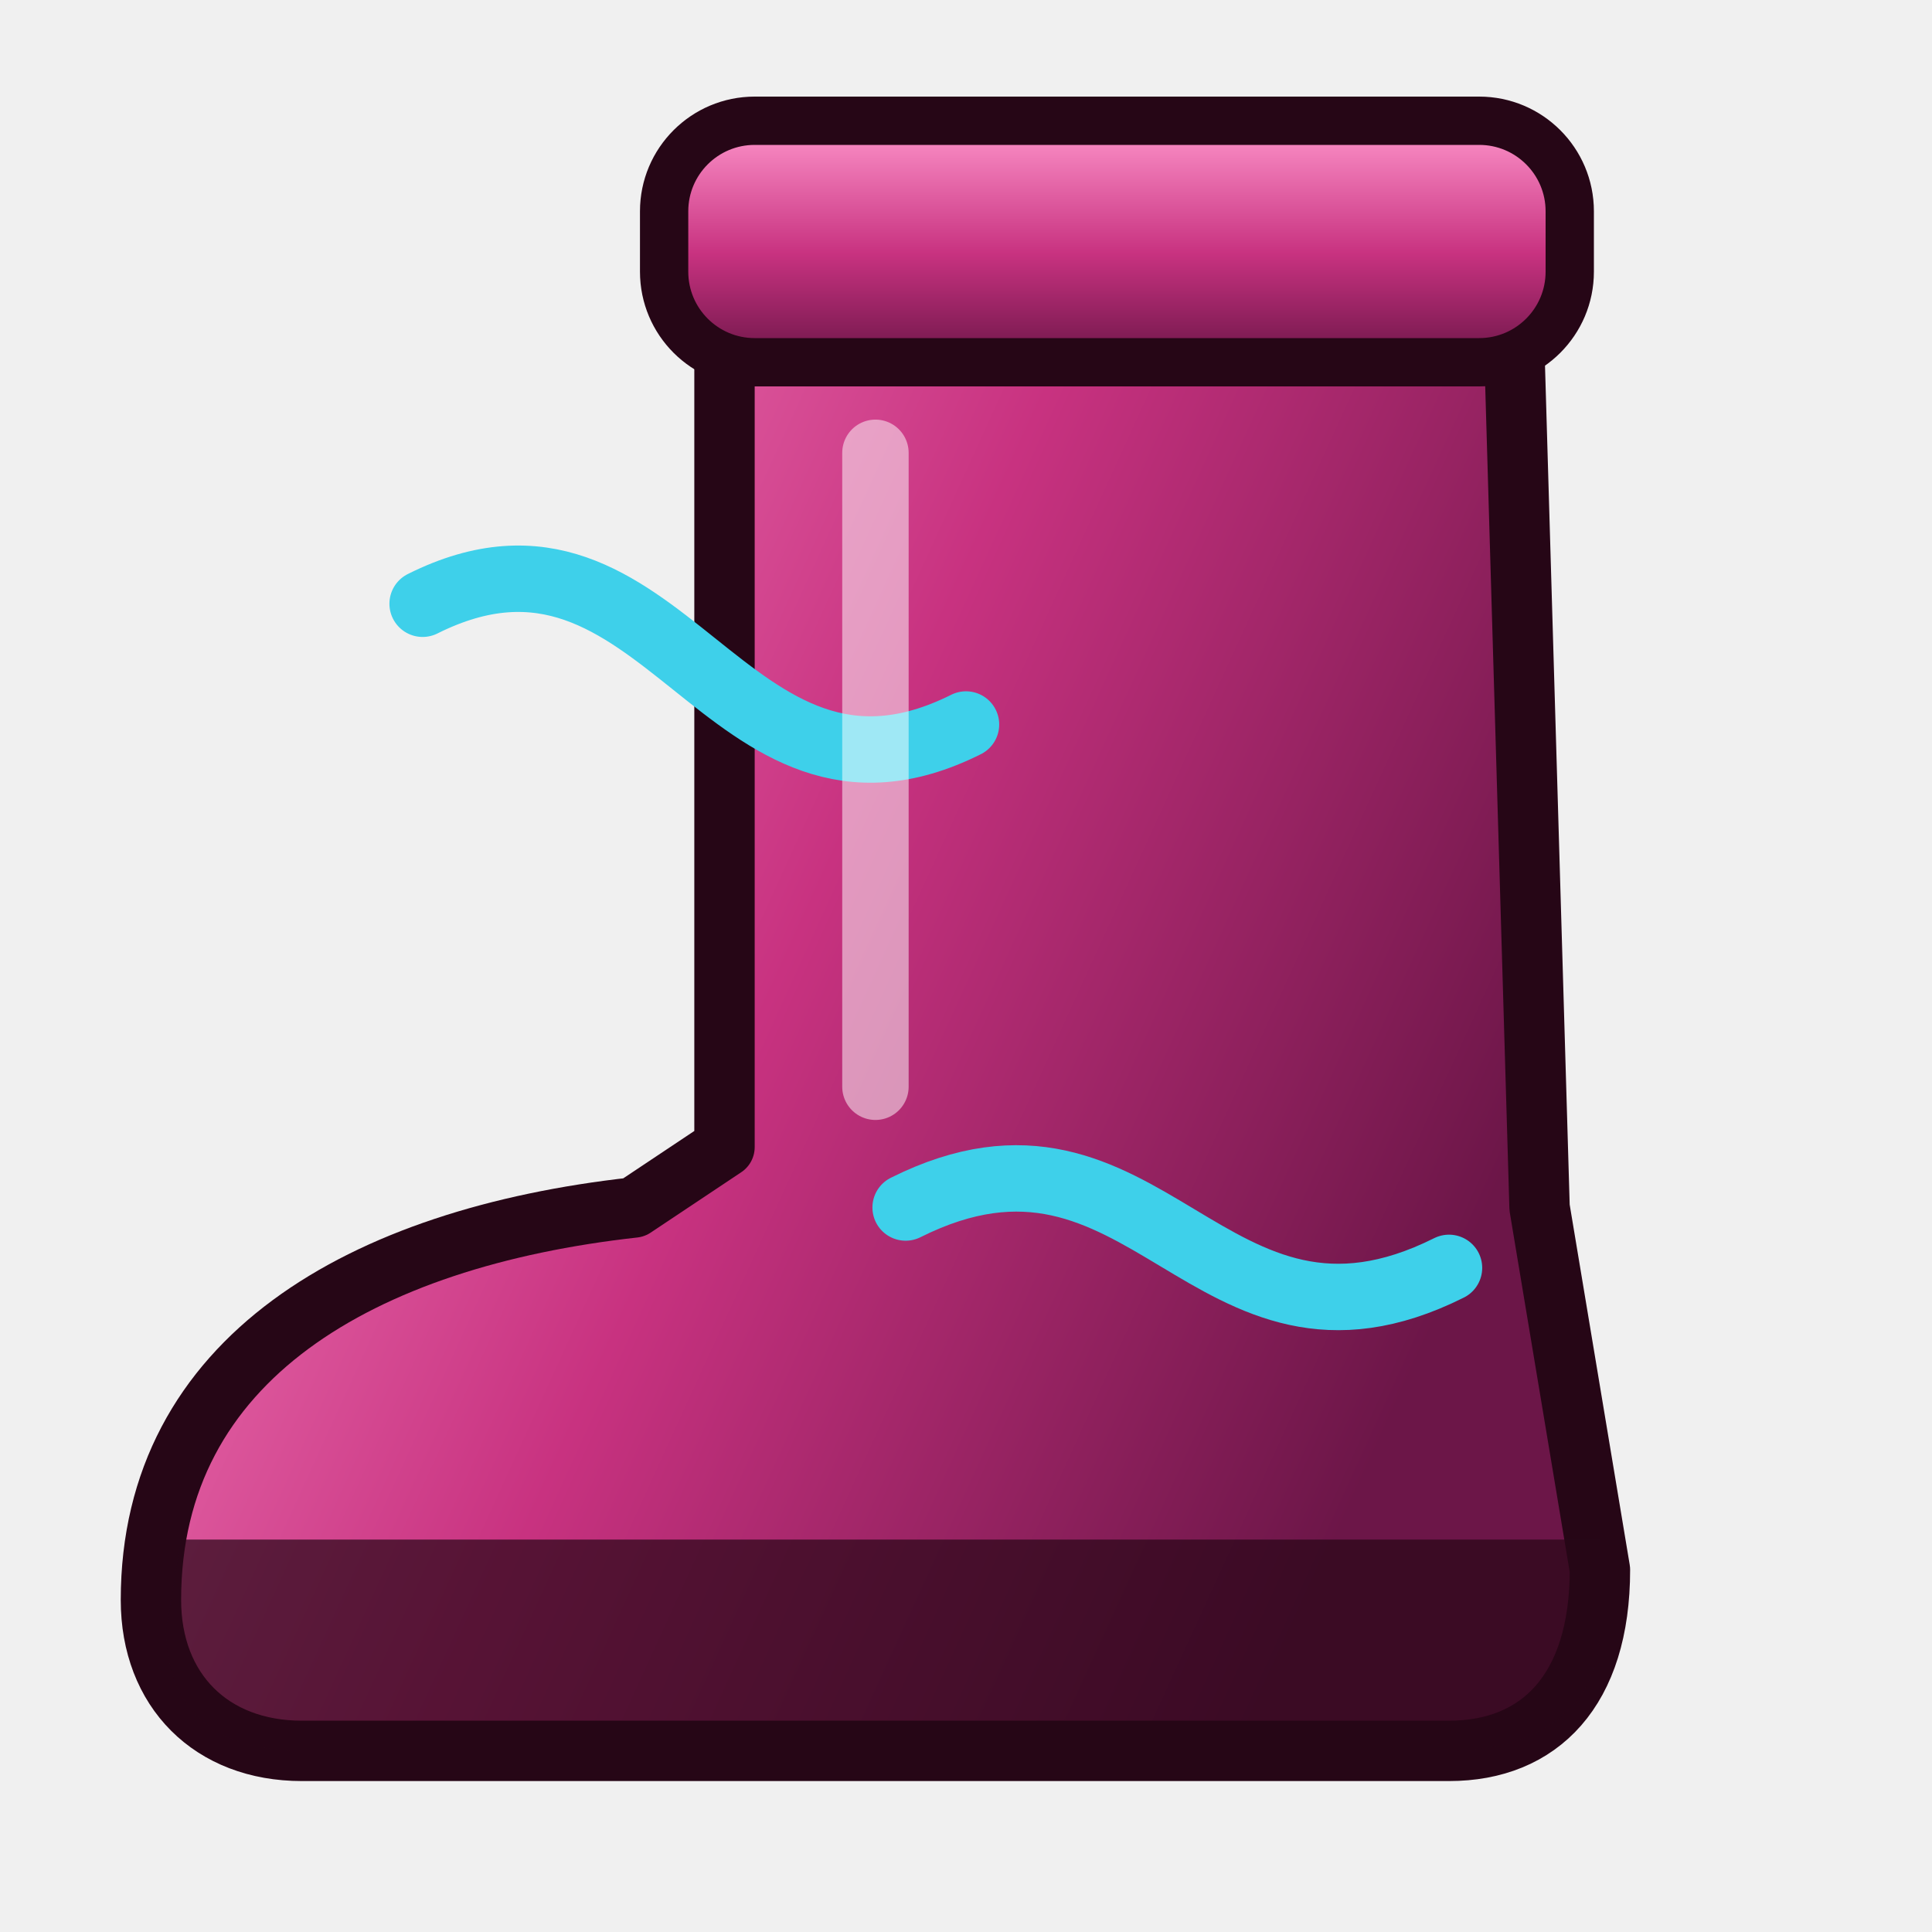
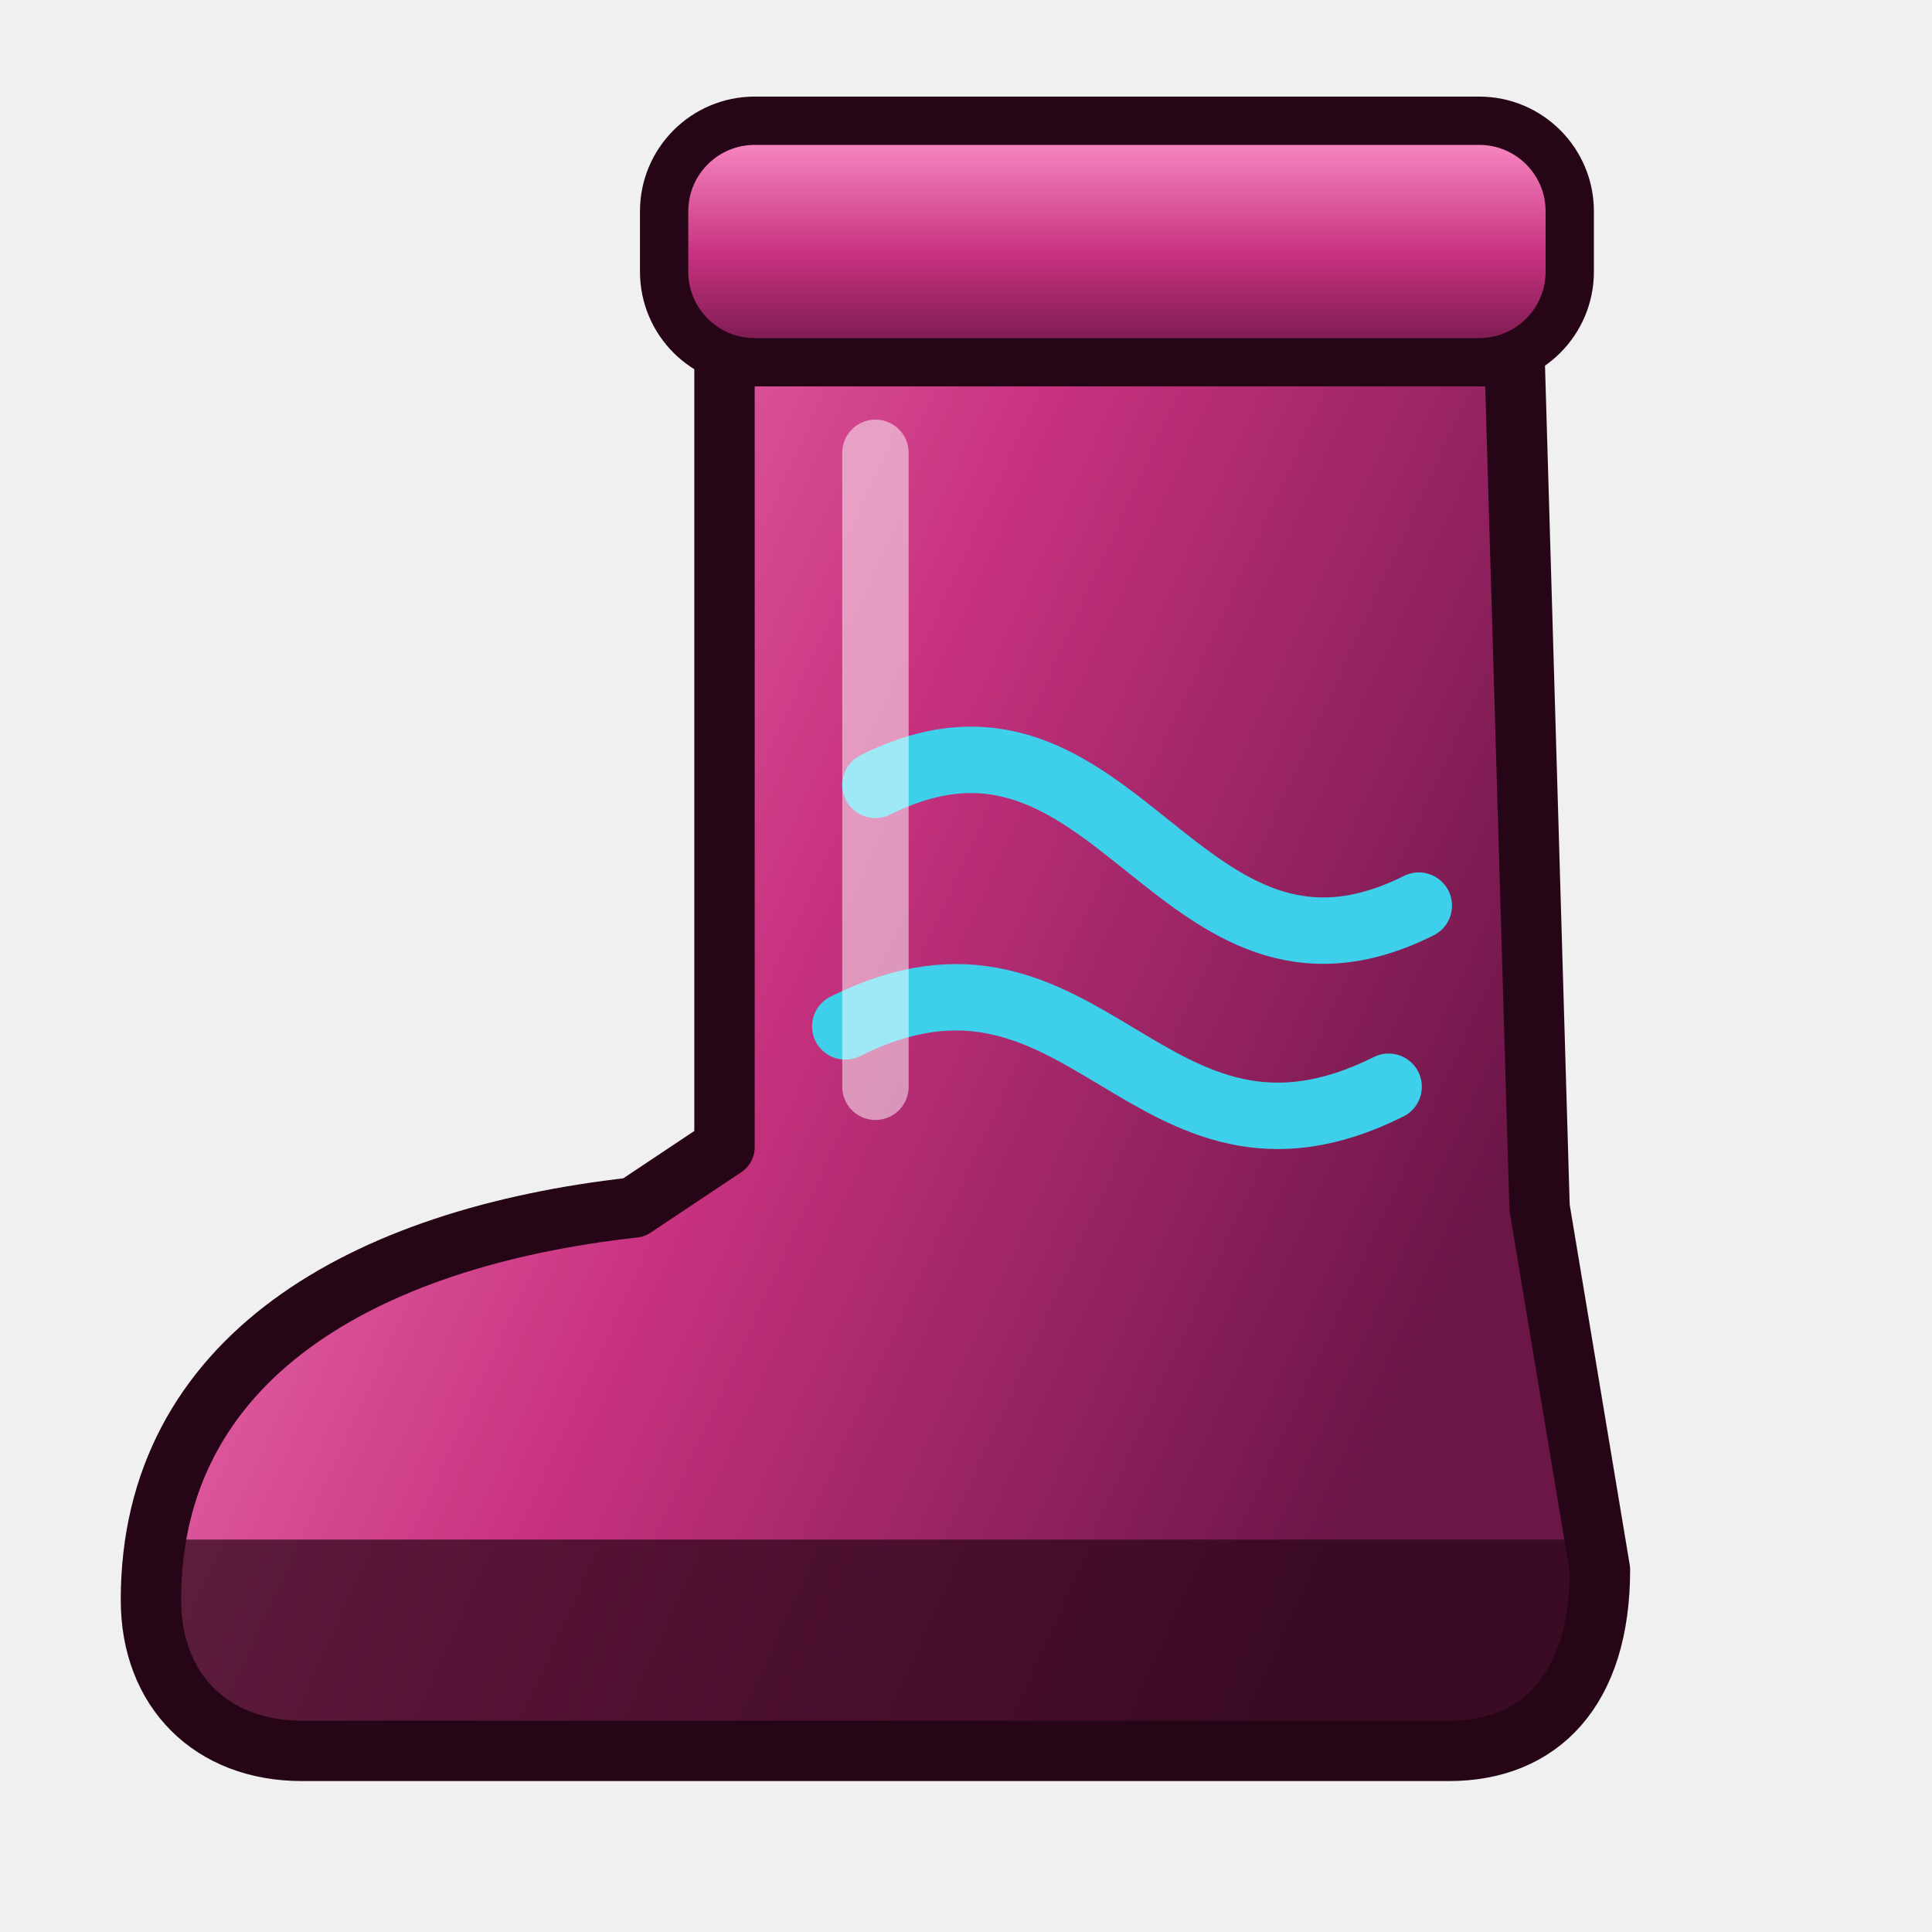
<svg xmlns="http://www.w3.org/2000/svg" data-generated="modern_icons.py" viewBox="0 0 64 64">
  <defs>
    <linearGradient id="g1" x1="0" y1="0" x2="1" y2="0.5">
      <stop offset="0" stop-color="#ff96cc" />
      <stop offset=".55" stop-color="#c83280" />
      <stop offset="1" stop-color="#6c1648" />
    </linearGradient>
    <linearGradient id="g2" x1="0" y1="0" x2="0" y2="1">
      <stop offset="0" stop-color="#ff96cc" />
      <stop offset=".55" stop-color="#c83280" />
      <stop offset="1" stop-color="#6c1648" />
    </linearGradient>
  </defs>
  <path d="M24 6 L50 6 L51 40 L53 52 C53 56 51 58 48 58 L10 58 C7 58 5 56 5 53 C5 45 12 41 21 40 L24 38 Z" fill="url(#g1)" stroke="#260616" stroke-width="2" stroke-linejoin="round" stroke-linecap="round" />
-   <path d="M14 20 C22 16 24 28 32 24" fill="none" stroke="#3ed0ea" stroke-width="2.2" stroke-linecap="round" stroke-linejoin="round" />
-   <path d="M48 42 C40 46 38 36 30 40" fill="none" stroke="#3ed0ea" stroke-width="2.2" stroke-linecap="round" stroke-linejoin="round" />
+   <path d="M29 26 C37 22 39 34 47 30" fill="none" stroke="#3ed0ea" stroke-width="2.2" stroke-linecap="round" stroke-linejoin="round" />
+   <path d="M46 36 C38 40 36 30 28 34" fill="none" stroke="#3ed0ea" stroke-width="2.2" stroke-linecap="round" stroke-linejoin="round" />
  <rect x="22" y="4" width="30" height="8" rx="3" fill="url(#g2)" stroke="#260616" stroke-width="1.6" />
  <path d="M6 51 L53 51 L53 54 C53 56.5 51 58 48 58 L10 58 C7 58 5.5 56.5 5.5 54 Z" fill="#260616" opacity=".7" />
  <path d="M29 15 L29 36" fill="none" stroke="#ffffff" stroke-width="2.2" stroke-linecap="round" stroke-linejoin="round" opacity="0.5" />
</svg>
